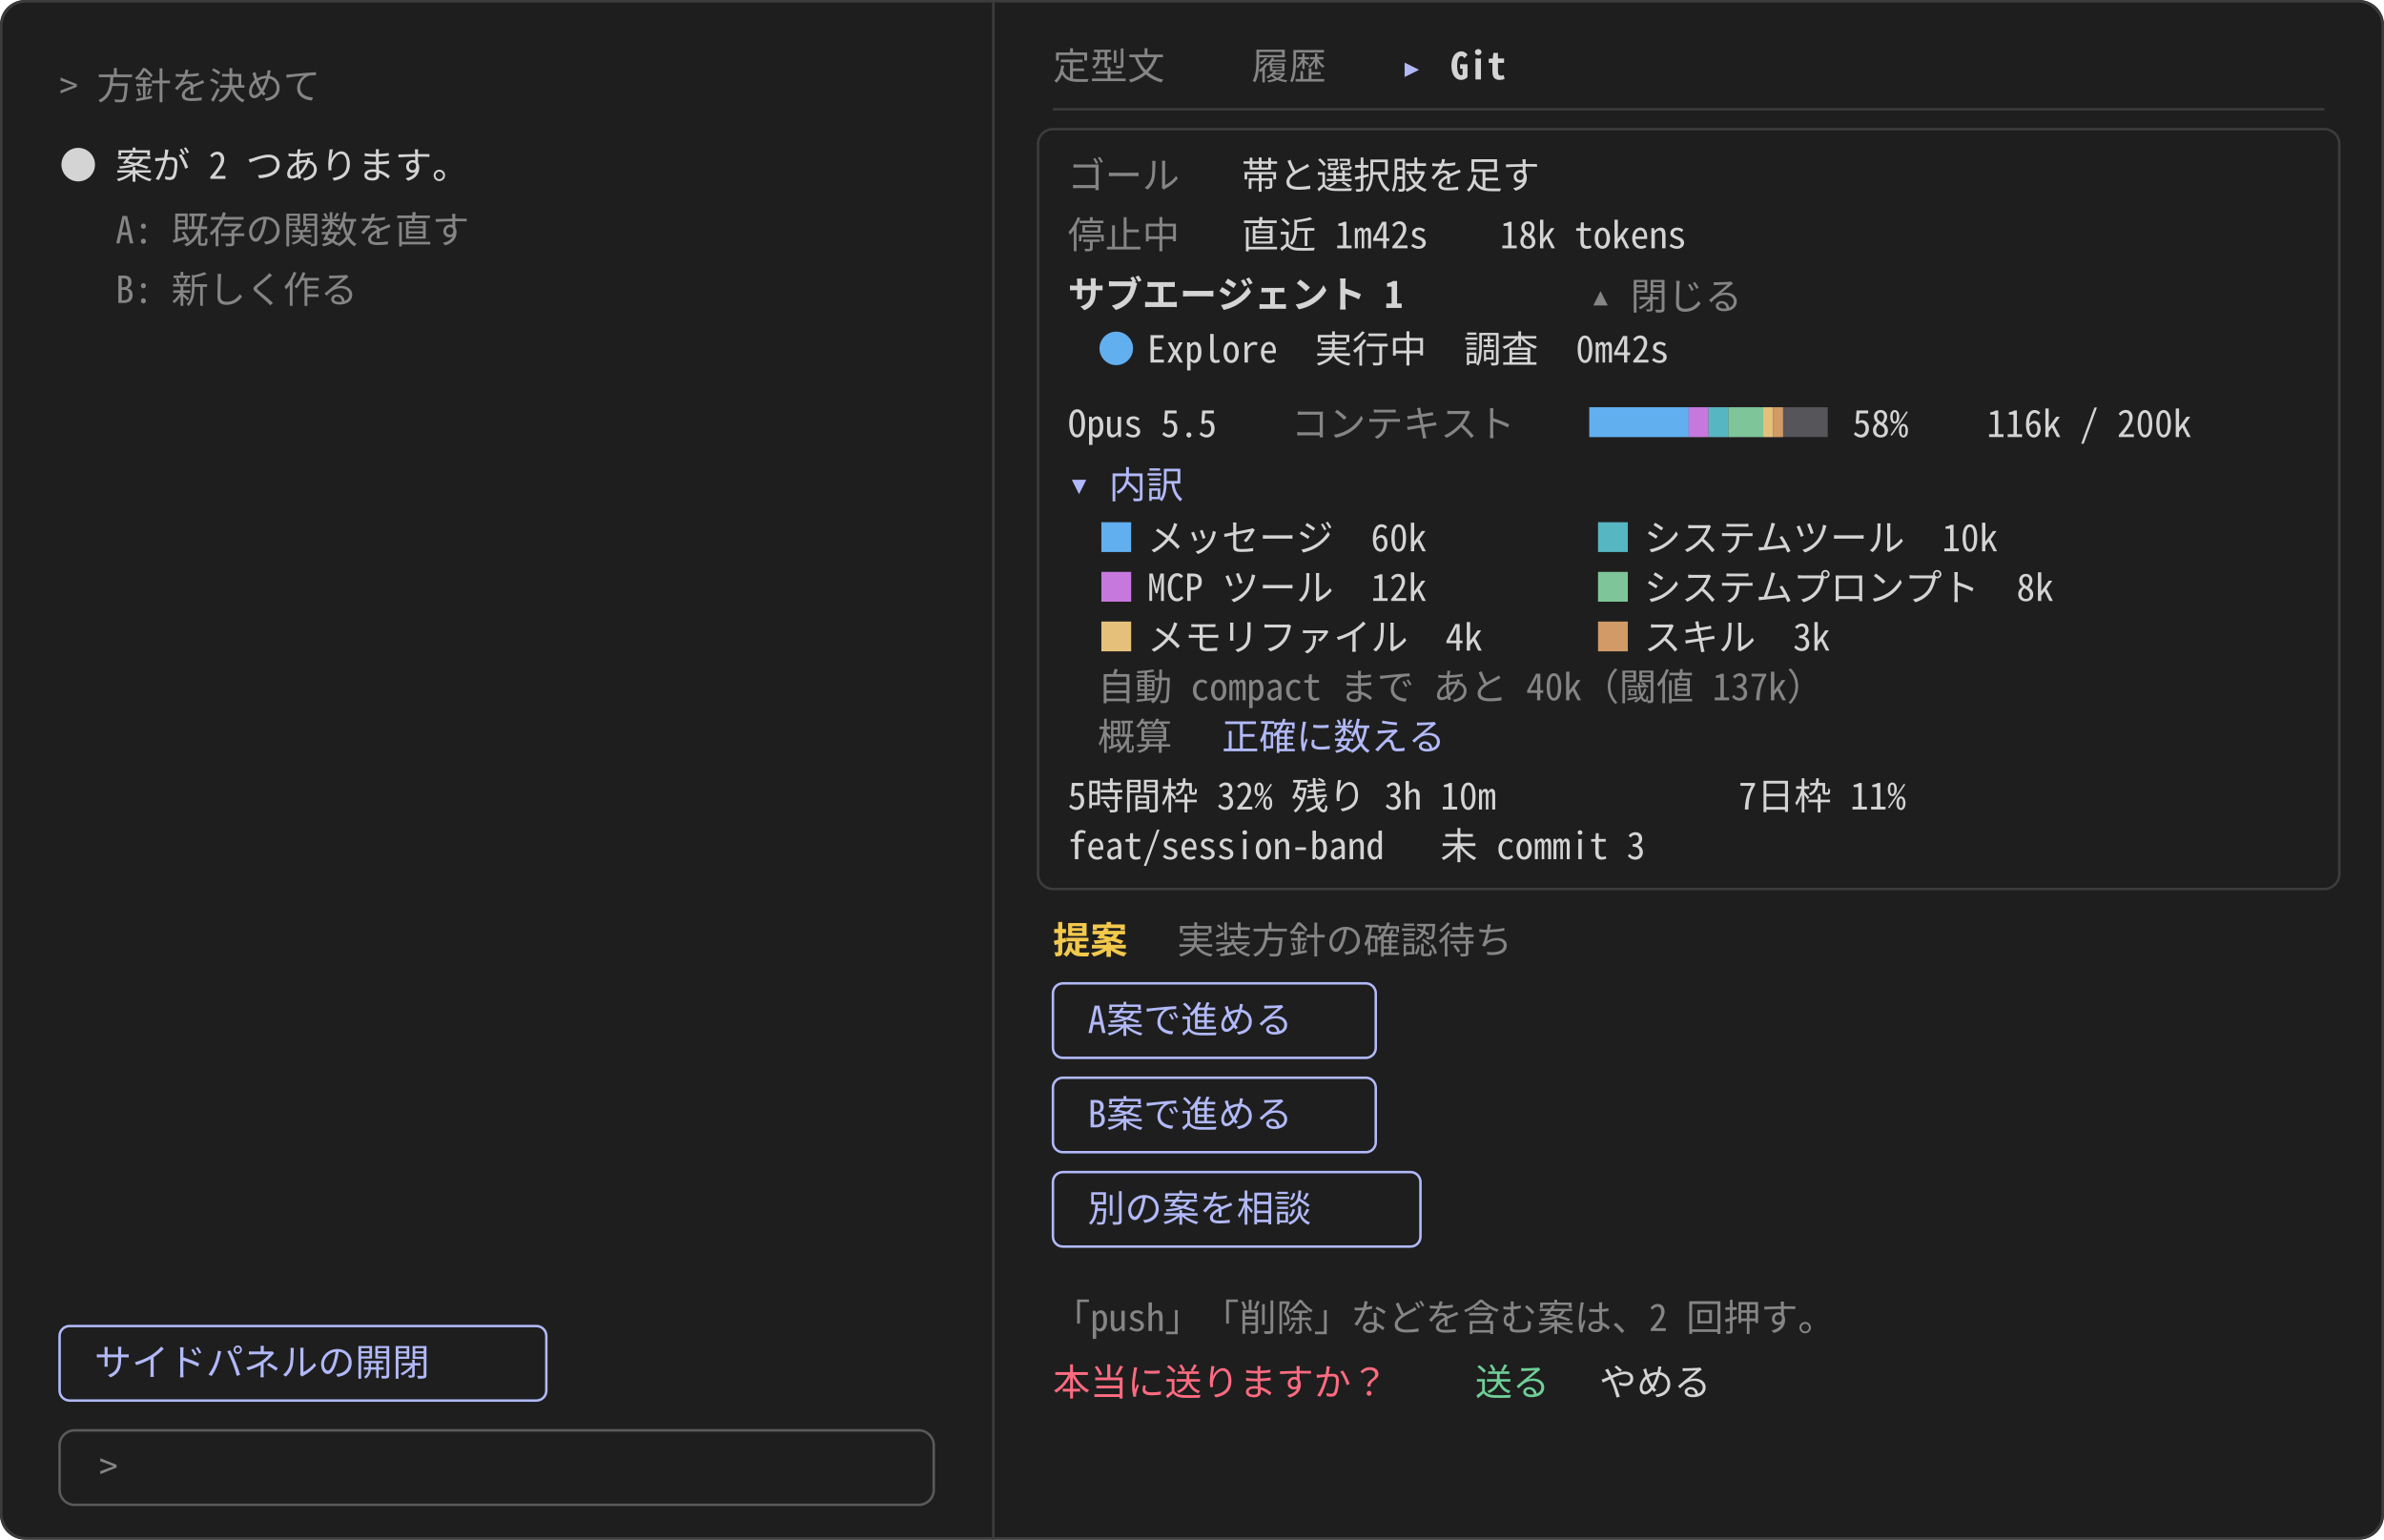
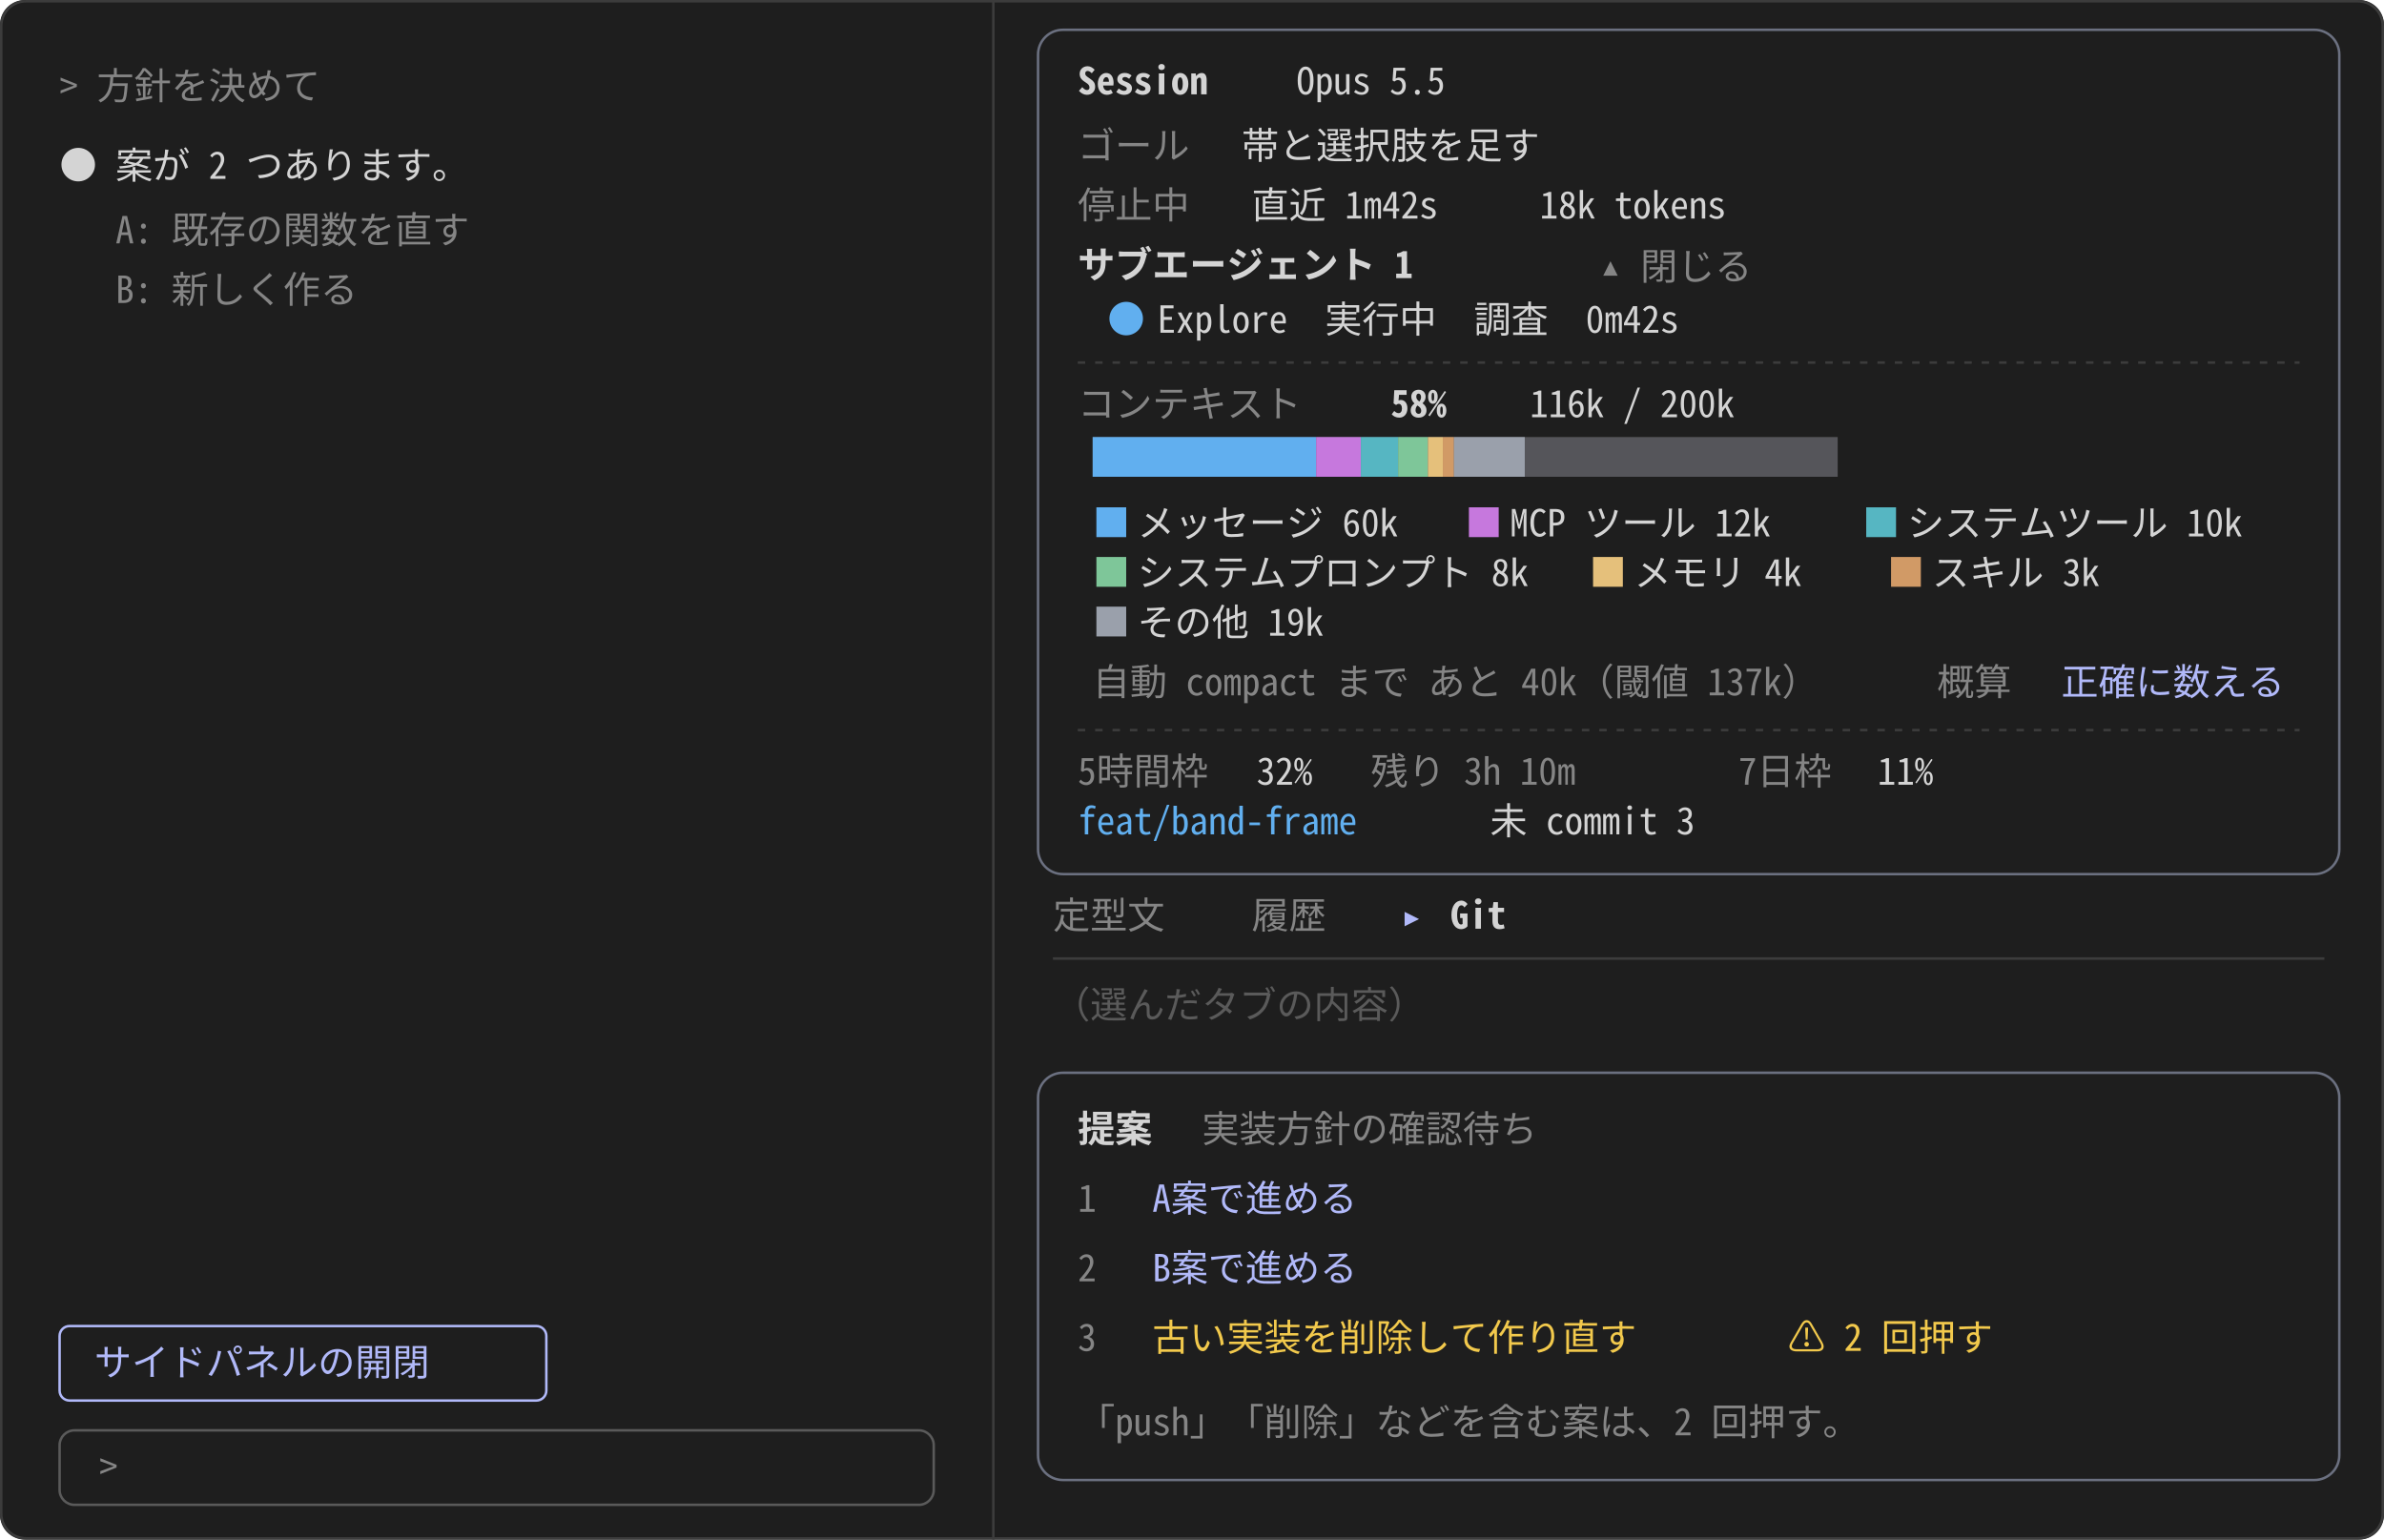
<svg xmlns="http://www.w3.org/2000/svg" xml:space="preserve" viewBox="0 0 960 620" width="960" height="620" role="img" aria-labelledby="t d" font-family="Consolas, 'Cascadia Mono', 'Noto Sans Mono CJK JP', 'MS Gothic', monospace" font-size="15">
  <rect x="0" y="0" width="960" height="620" rx="10" fill="#1e1e1e" />
  <rect x="0.5" y="0.5" width="959" height="619" rx="10" fill="none" stroke="#3c3c3c" />
  <text x="24" y="40" fill="#858585">&gt; 方針を決めて</text>
  <text x="24" y="72" fill="#d4d4d4">● 案が 2 つあります。</text>
  <text x="24" y="98" fill="#858585">   A: 既存の関数を直す</text>
  <text x="24" y="122" fill="#858585">   B: 新しく作る</text>
  <rect x="24" y="534" width="196" height="30" rx="4" fill="none" stroke="#b1b9f9" />
  <text x="38" y="554" fill="#b1b9f9">サイドパネルの開閉</text>
  <rect x="24" y="576" width="352" height="30" rx="6" fill="none" stroke="#5a5a5a" />
  <text x="40" y="596" fill="#858585">&gt;</text>
  <line x1="400" y1="0" x2="400" y2="620" stroke="#3c3c3c" />
-   <text x="424" y="32" fill="#858585">定型文</text>
-   <text x="504" y="32" fill="#858585">履歴</text>
-   <text x="564" y="32" fill="#b1b9f9">▸</text>
-   <text x="584" y="32" fill="#d4d4d4" font-weight="bold">Git</text>
-   <line x1="424" y1="44" x2="936" y2="44" stroke="#3c3c3c" />
-   <rect x="418" y="52" width="524" height="306" rx="6" fill="none" stroke="#3c3c3c" />
-   <text x="430" y="76" fill="#858585">ゴール</text>
-   <text x="500" y="76" fill="#d4d4d4">帯と選択肢を足す</text>
-   <text x="430" y="100" fill="#858585">停止中</text>
-   <text x="500" y="100" fill="#d4d4d4">直近 1m42s</text>
-   <text x="604" y="100" fill="#d4d4d4">18k tokens</text>
-   <text x="430" y="124" fill="#d4d4d4" font-weight="bold">サブエージェント 1</text>
-   <text x="640" y="124" fill="#858585">▴ 閉じる</text>
-   <text x="442" y="146" fill="#61afef">●</text>
-   <text x="462" y="146" fill="#d4d4d4">Explore  実行中  調査  0m42s</text>
-   <text x="430" y="176" fill="#d4d4d4">Opus 5.5</text>
-   <text x="520" y="176" fill="#858585">コンテキスト</text>
-   <rect x="640" y="164" width="96" height="12" fill="#55555a" />
-   <rect x="640" y="164" width="40" height="12" fill="#61afef" />
-   <rect x="680" y="164" width="8" height="12" fill="#c678dd" />
-   <rect x="688" y="164" width="8" height="12" fill="#56b6c2" />
-   <rect x="696" y="164" width="14" height="12" fill="#7ec699" />
-   <rect x="710" y="164" width="4" height="12" fill="#e5c07b" />
-   <rect x="714" y="164" width="4" height="12" fill="#d19a66" />
-   <text x="746" y="176" fill="#d4d4d4">58%</text>
-   <text x="800" y="176" fill="#d4d4d4">116k / 200k</text>
-   <text x="430" y="200" fill="#b1b9f9">▾ 内訳</text>
-   <text x="442" y="222" fill="#61afef">■</text>
-   <text x="462" y="222" fill="#d4d4d4">メッセージ  60k</text>
-   <text x="442" y="242" fill="#c678dd">■</text>
-   <text x="462" y="242" fill="#d4d4d4">MCP ツール  12k</text>
-   <text x="642" y="222" fill="#56b6c2">■</text>
-   <text x="662" y="222" fill="#d4d4d4">システムツール  10k</text>
-   <text x="642" y="242" fill="#7ec699">■</text>
-   <text x="662" y="242" fill="#d4d4d4">システムプロンプト  8k</text>
-   <text x="442" y="262" fill="#e5c07b">■</text>
-   <text x="462" y="262" fill="#d4d4d4">メモリファイル  4k</text>
-   <text x="642" y="262" fill="#d19a66">■</text>
-   <text x="662" y="262" fill="#d4d4d4">スキル  3k</text>
-   <text x="442" y="282" fill="#858585">自動 compact まで あと 40k（閾値 137k）</text>
-   <text x="442" y="302" fill="#858585">概算</text>
-   <text x="492" y="302" fill="#b1b9f9">正確に数える</text>
-   <text x="430" y="326" fill="#d4d4d4">5時間枠 32% 残り 3h 10m</text>
-   <text x="700" y="326" fill="#d4d4d4">7日枠 11%</text>
-   <text x="430" y="346" fill="#d4d4d4">feat/session-band   未 commit 3</text>
-   <text x="424" y="384" fill="#f2c94c" font-weight="bold">提案</text>
-   <text x="474" y="384" fill="#858585">実装方針の確認待ち</text>
-   <rect x="424" y="396" width="130" height="30" rx="4" fill="none" stroke="#b1b9f9" />
-   <text x="438" y="416" fill="#b1b9f9">A案で進める</text>
-   <rect x="424" y="434" width="130" height="30" rx="4" fill="none" stroke="#b1b9f9" />
-   <text x="438" y="454" fill="#b1b9f9">B案で進める</text>
-   <rect x="424" y="472" width="148" height="30" rx="4" fill="none" stroke="#b1b9f9" />
-   <text x="438" y="492" fill="#b1b9f9">別の案を相談</text>
-   <text x="424" y="536" fill="#858585">「push」「削除」などを含む案は、2 回押す。</text>
-   <text x="424" y="562" fill="#ff6b80">本当に送りますか？</text>
-   <text x="594" y="562" fill="#6fcf97">送る</text>
-   <text x="644" y="562" fill="#d4d4d4">やめる</text>
+   <rect x="418" y="12" width="524" height="340" rx="10" fill="none" stroke="#6b7080" />
+   <text x="434" y="38" fill="#d4d4d4" font-weight="bold">Session</text>
+   <text x="522" y="38" fill="#d4d4d4">Opus 5.5</text>
+   <text x="434" y="64" fill="#858585">ゴール</text>
+   <text x="500" y="64" fill="#d4d4d4">帯と選択肢を足す</text>
+   <text x="434" y="88" fill="#858585">停止中</text>
+   <text x="504" y="88" fill="#d4d4d4">直近 1m42s</text>
+   <text x="620" y="88" fill="#d4d4d4">18k tokens</text>
+   <text x="434" y="112" fill="#d4d4d4" font-weight="bold">サブエージェント 1</text>
+   <text x="644" y="112" fill="#858585">▴ 閉じる</text>
+   <text x="446" y="134" fill="#61afef">●</text>
+   <text x="466" y="134" fill="#d4d4d4">Explore  実行中  調査  0m42s</text>
+   <line x1="434" y1="146" x2="926" y2="146" stroke="#3c3c3c" stroke-dasharray="3 4" />
+   <text x="434" y="168" fill="#858585">コンテキスト</text>
+   <text x="560" y="168" fill="#d4d4d4" font-weight="bold">58%</text>
+   <text x="616" y="168" fill="#d4d4d4">116k / 200k</text>
+   <rect x="440" y="176" width="300" height="16" fill="#55555a" />
+   <rect x="440" y="176" width="90" height="16" fill="#61afef" />
+   <rect x="530" y="176" width="18" height="16" fill="#c678dd" />
+   <rect x="548" y="176" width="15" height="16" fill="#56b6c2" />
+   <rect x="563" y="176" width="12" height="16" fill="#7ec699" />
+   <rect x="575" y="176" width="6" height="16" fill="#e5c07b" />
+   <rect x="581" y="176" width="4.5" height="16" fill="#d19a66" />
+   <rect x="585.5" y="176" width="28.5" height="16" fill="#9aa0ab" />
+   <text x="440" y="216" fill="#61afef">■</text>
+   <text x="458" y="216" fill="#d4d4d4">メッセージ 60k</text>
+   <text x="590" y="216" fill="#c678dd">■</text>
+   <text x="608" y="216" fill="#d4d4d4">MCP ツール 12k</text>
+   <text x="750" y="216" fill="#56b6c2">■</text>
+   <text x="768" y="216" fill="#d4d4d4">システムツール 10k</text>
+   <text x="440" y="236" fill="#7ec699">■</text>
+   <text x="458" y="236" fill="#d4d4d4">システムプロンプト 8k</text>
+   <text x="640" y="236" fill="#e5c07b">■</text>
+   <text x="658" y="236" fill="#d4d4d4">メモリ 4k</text>
+   <text x="760" y="236" fill="#d19a66">■</text>
+   <text x="778" y="236" fill="#d4d4d4">スキル 3k</text>
+   <text x="440" y="256" fill="#9aa0ab">■</text>
+   <text x="458" y="256" fill="#d4d4d4">その他 19k</text>
+   <text x="440" y="280" fill="#858585">自動 compact まで あと 40k（閾値 137k）</text>
+   <text x="780" y="280" fill="#858585">概算</text>
+   <text x="830" y="280" fill="#b1b9f9">正確に数える</text>
+   <line x1="434" y1="294" x2="926" y2="294" stroke="#3c3c3c" stroke-dasharray="3 4" />
+   <text x="434" y="316" fill="#858585">5時間枠</text>
+   <text x="506" y="316" fill="#d4d4d4">32%</text>
+   <text x="552" y="316" fill="#858585">残り 3h 10m</text>
+   <text x="700" y="316" fill="#858585">7日枠</text>
+   <text x="756" y="316" fill="#d4d4d4">11%</text>
+   <text x="434" y="336" fill="#61afef">feat/band-frame</text>
+   <text x="600" y="336" fill="#d4d4d4">未 commit 3</text>
+   <text x="424" y="374" fill="#858585">定型文</text>
+   <text x="504" y="374" fill="#858585">履歴</text>
+   <text x="564" y="374" fill="#b1b9f9">▸</text>
+   <text x="584" y="374" fill="#d4d4d4" font-weight="bold">Git</text>
+   <line x1="424" y1="386" x2="936" y2="386" stroke="#3c3c3c" />
+   <text x="424" y="410" fill="#5a5a5a">（選んだタブの内容）</text>
+   <rect x="418" y="432" width="524" height="164" rx="10" fill="none" stroke="#6b7080" />
+   <text x="434" y="460" fill="#d4d4d4" font-weight="bold">提案</text>
+   <text x="484" y="460" fill="#858585">実装方針の確認待ち</text>
+   <text x="434" y="488" fill="#858585">1</text>
+   <text x="464" y="488" fill="#b1b9f9">A案で進める</text>
+   <text x="434" y="516" fill="#858585">2</text>
+   <text x="464" y="516" fill="#b1b9f9">B案で進める</text>
+   <text x="434" y="544" fill="#858585">3</text>
+   <text x="464" y="544" fill="#f2c94c">古い実装を削除して作り直す</text>
+   <text x="720" y="544" fill="#f2c94c">⚠ 2 回押す</text>
+   <text x="434" y="578" fill="#858585">「push」「削除」などを含む案は、2 回押す。</text>
</svg>
